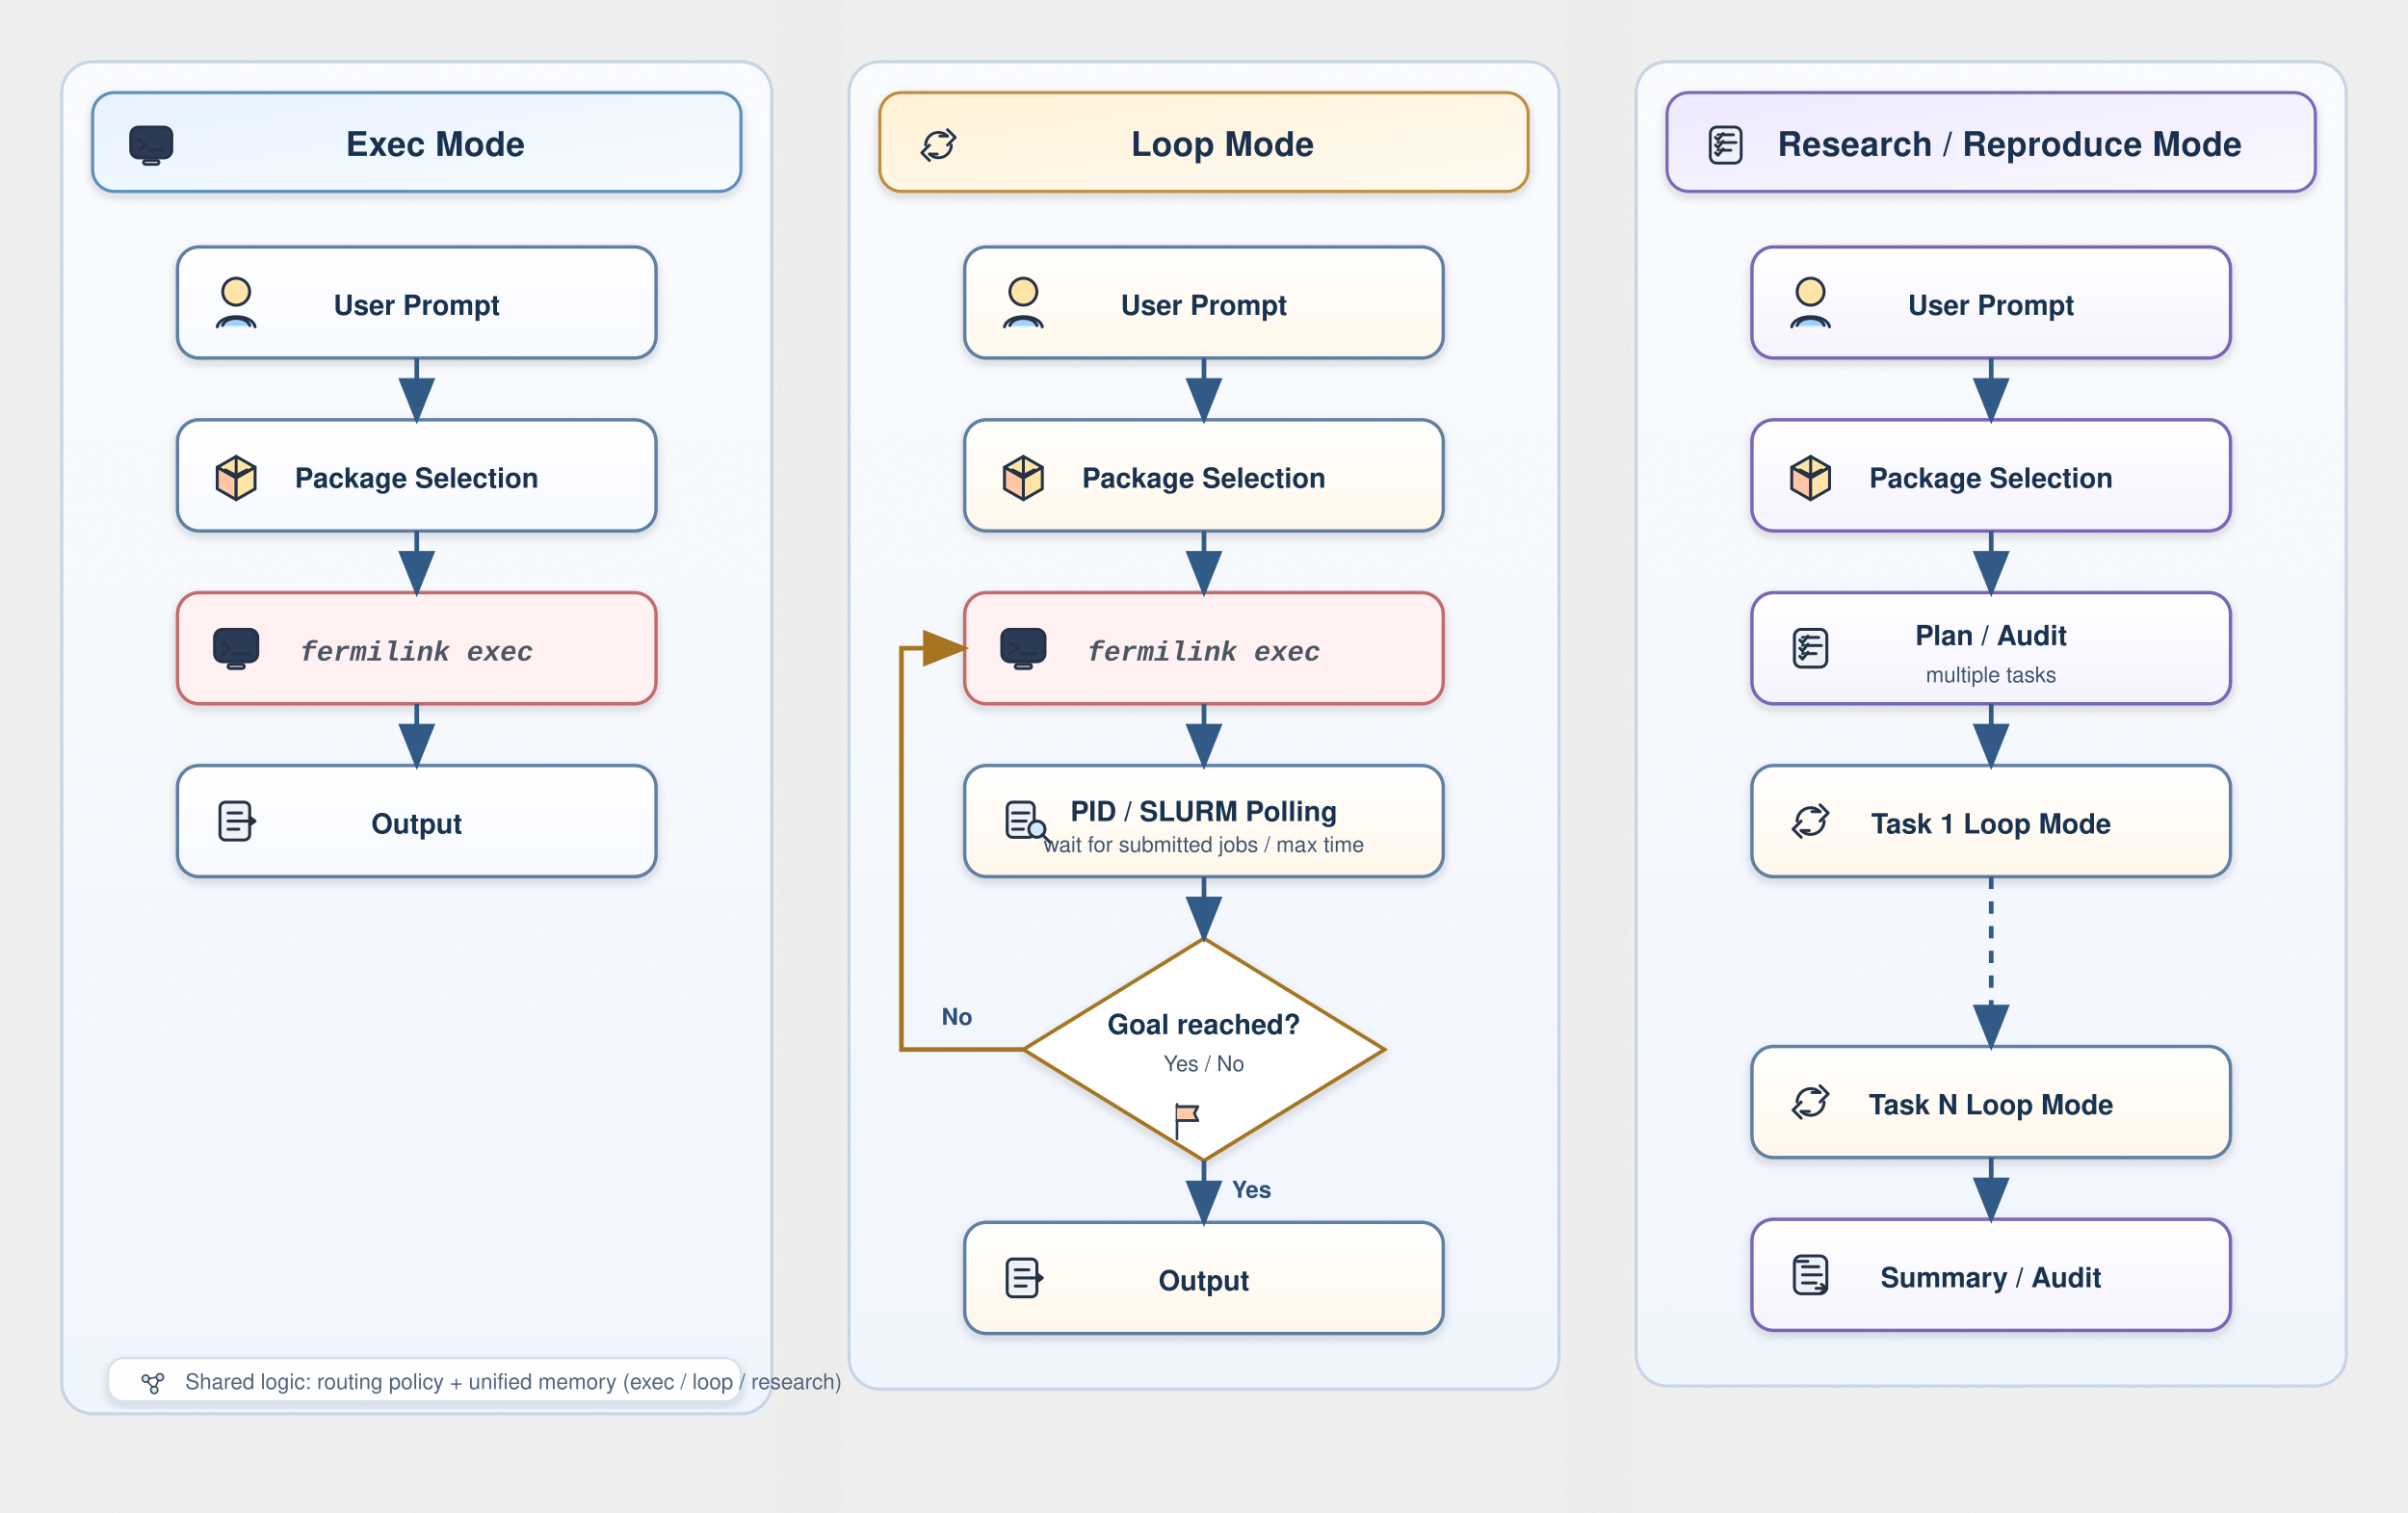
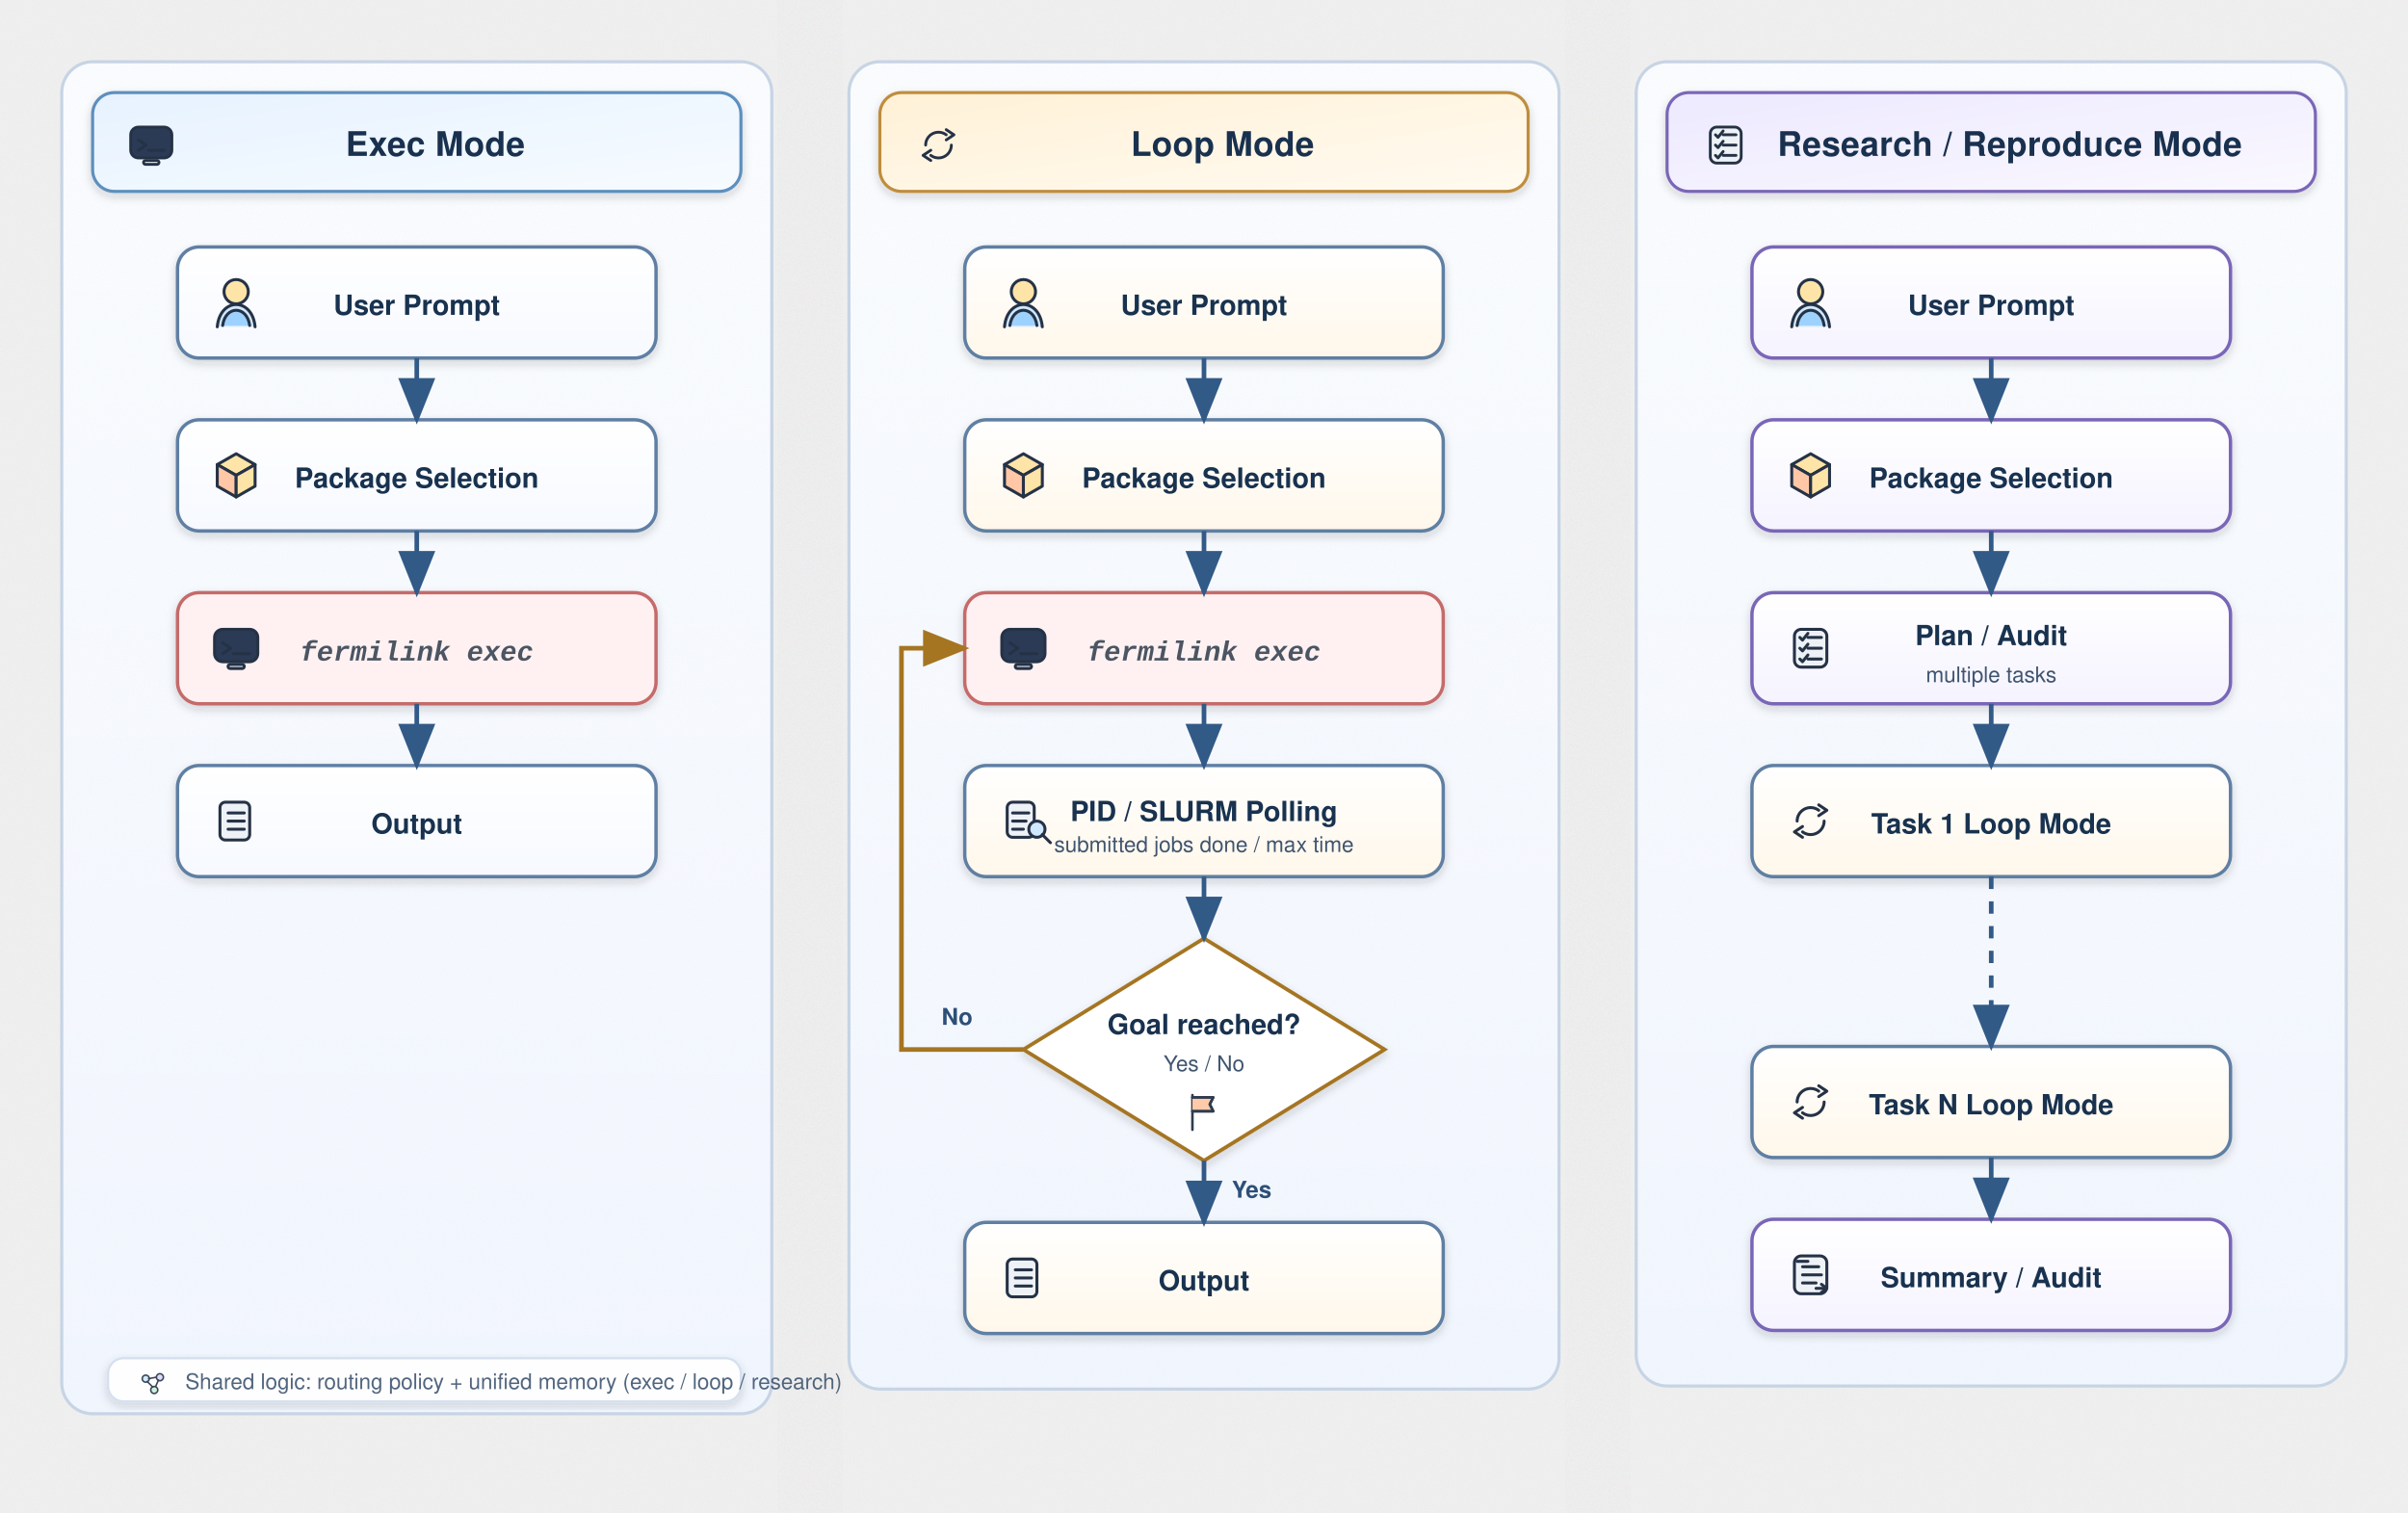
<svg xmlns="http://www.w3.org/2000/svg" width="1560" height="980" viewBox="0 0 1560 980" role="img" aria-labelledby="title desc">
  <defs>
    <linearGradient id="gradCol" x1="0" x2="0" y1="0" y2="1">
      <stop offset="0%" stop-color="#fbfdff" />
      <stop offset="100%" stop-color="#f2f7ff" />
    </linearGradient>
    <linearGradient id="gradExec" x1="0" x2="1" y1="0" y2="1">
      <stop offset="0%" stop-color="#e7f2ff" />
      <stop offset="100%" stop-color="#f6fbff" />
    </linearGradient>
    <linearGradient id="gradLoop" x1="0" x2="1" y1="0" y2="1">
      <stop offset="0%" stop-color="#fff1d7" />
      <stop offset="100%" stop-color="#fffaf0" />
    </linearGradient>
    <linearGradient id="gradRR" x1="0" x2="1" y1="0" y2="1">
      <stop offset="0%" stop-color="#ede9ff" />
      <stop offset="100%" stop-color="#faf8ff" />
    </linearGradient>
    <linearGradient id="gradNode" x1="0" x2="0" y1="0" y2="1">
      <stop offset="0%" stop-color="#ffffff" />
      <stop offset="100%" stop-color="#f6f9ff" />
    </linearGradient>
    <linearGradient id="gradNodeWarm" x1="0" x2="0" y1="0" y2="1">
      <stop offset="0%" stop-color="#ffffff" />
      <stop offset="100%" stop-color="#fff7ea" />
    </linearGradient>
    <linearGradient id="gradNodePurple" x1="0" x2="0" y1="0" y2="1">
      <stop offset="0%" stop-color="#ffffff" />
      <stop offset="100%" stop-color="#f5f3ff" />
    </linearGradient>
    <filter id="paper" x="-10%" y="-10%" width="120%" height="120%">
      <feTurbulence type="fractalNoise" baseFrequency="0.9" numOctaves="2" seed="4" result="noise" />
      <feColorMatrix in="noise" type="matrix" values="         1 0 0 0 0         0 1 0 0 0         0 0 1 0 0         0 0 0 0.06 0" result="noiseAlpha" />
      <feBlend in="SourceGraphic" in2="noiseAlpha" mode="multiply" />
    </filter>
    <filter id="shadow" x="-20%" y="-20%" width="140%" height="140%">
      <feDropShadow dx="0" dy="2.5" stdDeviation="3" flood-color="#1f2a37" flood-opacity="0.18" />
    </filter>
    <marker id="arrow" markerWidth="10" markerHeight="8" refX="9" refY="4" orient="auto">
      <path d="M0,0 L10,4 L0,8 Z" fill="#325a87" />
    </marker>
    <marker id="arrowLoop" markerWidth="10" markerHeight="8" refX="9" refY="4" orient="auto">
      <path d="M0,0 L10,4 L0,8 Z" fill="#a57522" />
    </marker>
    <style>
      .col { fill: url(#gradCol); stroke: #c8d5e6; stroke-width: 2; rx: 20; filter: url(#paper); }
      .headExec { fill: url(#gradExec); stroke: #5d8fbe; stroke-width: 2; rx: 14; filter: url(#shadow); }
      .headLoop { fill: url(#gradLoop); stroke: #bf8d3e; stroke-width: 2; rx: 14; filter: url(#shadow); }
      .headRR { fill: url(#gradRR); stroke: #7a66b7; stroke-width: 2; rx: 14; filter: url(#shadow); }
      .headTxt { font: 800 22px Helvetica, Arial, sans-serif; fill: #19314f; letter-spacing: 0.2px; }
      .node { fill: url(#gradNode); stroke: #5f7fa3; stroke-width: 2.2; rx: 14; filter: url(#shadow); }
      .nodeWarm { fill: url(#gradNodeWarm); }
      .nodePurple { fill: url(#gradNodePurple); stroke: #7a66b7; }
      .nodeExec { fill: #fff1f1; stroke: #c56a6a; }
      .nodeTxt { font: 700 18px Helvetica, Arial, sans-serif; fill: #18324f; }
      .cmd { font: italic 700 18px "Courier New", Courier, monospace; fill: #4b5563; }
      .small { font: 500 14px Helvetica, Arial, sans-serif; fill: #3f556f; }
      .decision { fill: #ffffff; stroke: #a57522; stroke-width: 2.4; filter: url(#shadow); }
      .arr { stroke: #325a87; stroke-width: 3; fill: none; marker-end: url(#arrow); }
      .arrSkip { stroke: #325a87; stroke-width: 3; fill: none; marker-end: url(#arrow); stroke-dasharray: 8 8; }
      .arrLoop { stroke: #a57522; stroke-width: 3; fill: none; marker-end: url(#arrowLoop); }
      .yn { font: 700 15px Helvetica, Arial, sans-serif; fill: #2d4f78; }

      /* Icon palette */
      .iStroke { stroke: #253246; stroke-width: 2.2; stroke-linecap: round; stroke-linejoin: round; }
      .iBlue { fill: #cfe8ff; }
      .iBlue2 { fill: #9dd2ff; }
      .iGreen { fill: #c9f2d8; }
      .iYellow { fill: #ffe4a8; }
      .iOrange { fill: #ffc7a6; }
      .iPurple { fill: #dfd7ff; }
      .iGray { fill: #eef2f7; }
      .iDark { fill: #2b3a55; }
      .iWhite { fill: #ffffff; }
    </style>
    <symbol id="icon-user" viewBox="0 0 48 48">
-       <circle cx="24" cy="16" r="10" class="iYellow iStroke" />
-       <path d="M10 42c2-10 26-10 28 0" class="iBlue iStroke" />
-       <path d="M14 41c2-7 18-7 20 0" class="iBlue2 iStroke" />
+       <circle cx="24" cy="16" r="9" class="iYellow iStroke" />
+       <path d="M10 42c2-22 26-22 28 0" class="iBlue iStroke" />
+       <path d="M14 41c2-15 18-15 20 0" class="iBlue2 iStroke" />
    </symbol>
    <symbol id="icon-package" viewBox="0 0 48 48">
-       <path d="M10 18 L24 10 L38 18 L24 26 Z" class="iYellow iStroke" />
-       <path d="M10 18 L10 34 L24 42 L24 26 Z" class="iOrange iStroke" />
-       <path d="M38 18 L38 34 L24 42 L24 26 Z" class="iYellow iStroke" />
-       <path d="M24 10 L24 26" class="iStroke" fill="none" />
-       <path d="M16 20 L24 24 L32 20" class="iStroke" fill="none" />
+       <path d="M24 8 L38 16 L24 24 L10 16 Z" class="iYellow iStroke" />
+       <path d="M10 16 L10 32 L24 40 L24 24 Z" class="iOrange iStroke" />
+       <path d="M38 16 L38 32 L24 40 L24 24 Z" class="iYellow iStroke" />
    </symbol>
    <symbol id="icon-terminal" viewBox="0 0 48 48">
      <rect x="8" y="10" width="32" height="24" rx="6" class="iDark iStroke" />
      <path d="M14 20 L20 24 L14 28" class="iStroke" fill="none" stroke="#ffffff" />
      <path d="M22 28 H34" class="iStroke" fill="none" stroke="#ffffff" />
      <rect x="18" y="36" width="12" height="3" rx="1.5" class="iGray iStroke" />
    </symbol>
    <symbol id="icon-routing" viewBox="0 0 48 48">
      <circle cx="14" cy="18" r="5" class="iBlue iStroke" />
      <circle cx="34" cy="16" r="5" class="iPurple iStroke" />
      <circle cx="26" cy="34" r="5" class="iGreen iStroke" />
      <path d="M18 18 L29 16" class="iStroke" fill="none" />
      <path d="M16 22 L24 30" class="iStroke" fill="none" />
      <path d="M32 20 L28 29" class="iStroke" fill="none" />
    </symbol>
    <symbol id="icon-memory" viewBox="0 0 48 48">
      <path d="M15 16c0-6 18-6 18 0v16c0 6-18 6-18 0z" class="iBlue iStroke" />
      <path d="M15 22h18" class="iStroke" fill="none" />
      <path d="M15 28h18" class="iStroke" fill="none" />
      <path d="M22 10c2-3 8-3 10 0" class="iPurple iStroke" />
    </symbol>
    <symbol id="icon-output" viewBox="0 0 48 48">
      <rect x="12" y="10" width="22" height="28" rx="4" class="iGray iStroke" />
-       <path d="M18 18h10M18 24h12M18 30h8" class="iStroke" fill="none" />
-       <path d="M30 24l6 0" class="iStroke" fill="none" />
-       <path d="M34 21l4 3-4 3" class="iStroke" fill="none" />
+       <path d="M18 18h12M18 24h12M18 30h12" class="iStroke" fill="none" />
    </symbol>
    <symbol id="icon-poll" viewBox="0 0 48 48">
      <rect x="12" y="10" width="20" height="26" rx="4" class="iGray iStroke" />
      <path d="M16 18h12M16 24h10M16 30h8" class="iStroke" fill="none" />
      <circle cx="34" cy="30" r="6" class="iBlue iStroke" />
      <path d="M38 34l6 6" class="iStroke" fill="none" />
    </symbol>
    <symbol id="icon-plan" viewBox="0 0 48 48">
      <rect x="12" y="10" width="24" height="28" rx="5" class="iGray iStroke" />
-       <path d="M18 16h12M18 22h14M18 28h10" class="iStroke" fill="none" />
-       <path d="M16 18l2 2 4-5" class="iGreen iStroke" />
+       <path d="M22 16h10M22 24h10M22 32h10" class="iStroke" fill="none" />
+       <path d="M16 16l2 2 4-5" class="iGreen iStroke" />
      <path d="M16 24l2 2 4-5" class="iGreen iStroke" />
-       <path d="M16 30l2 2 4-5" class="iGreen iStroke" />
+       <path d="M16 32l2 2 4-5" class="iGreen iStroke" />
    </symbol>
    <symbol id="icon-loop" viewBox="0 0 48 48">
-       <path d="M14 24a10 10 0 0 1 17-7" class="iStroke" fill="none" />
-       <path d="M31 17h-6" class="iStroke" fill="none" />
-       <path d="M34 24a10 10 0 0 1-17 7" class="iStroke" fill="none" />
-       <path d="M17 31h6" class="iStroke" fill="none" />
-       <path d="M31 12l6 6-6 6" class="iStroke" fill="none" />
-       <path d="M17 36l-6-6 6-6" class="iStroke" fill="none" />
+       <path d="M14 24 A10 10 0 0 1 30 16" class="iStroke" fill="none" />
+       <path d="M30 12 L36 16 L30 20" class="iStroke" fill="none" />
+       <path d="M34 24 A10 10 0 0 1 18 32" class="iStroke" fill="none" />
+       <path d="M18 28 L12 32 L18 36" class="iStroke" fill="none" />
    </symbol>
    <symbol id="icon-summary" viewBox="0 0 48 48">
      <rect x="12" y="10" width="24" height="28" rx="5" class="iGray iStroke" />
      <path d="M18 18h12M18 24h14M18 30h10" class="iStroke" fill="none" />
      <path d="M28 34l6 0" class="iStroke" fill="none" />
      <path d="M32 31l4 3-4 3" class="iStroke" fill="none" />
      <path d="M14 14h8" class="iPurple iStroke" />
    </symbol>
    <symbol id="icon-flag" viewBox="0 0 48 48">
      <path d="M14 40V10" class="iStroke" fill="none" />
      <path d="M14 12h18l-3 6 3 6H14" class="iOrange iStroke" />
      <path d="M14 12h18l-3 6 3 6H14" class="iStroke" fill="none" />
    </symbol>
  </defs>
  <rect x="40" y="40" width="460" height="876" class="col" />
  <rect x="550" y="40" width="460" height="860" class="col" />
  <rect x="1060" y="40" width="460" height="858" class="col" />
  <rect x="60" y="60" width="420" height="64" class="headExec" />
  <use href="#icon-terminal" x="78" y="74" width="40" height="40" />
  <text x="282" y="101" text-anchor="middle" class="headTxt">Exec Mode</text>
  <rect x="570" y="60" width="420" height="64" class="headLoop" />
  <use href="#icon-loop" x="588" y="74" width="40" height="40" />
  <text x="792" y="101" text-anchor="middle" class="headTxt">Loop Mode</text>
  <rect x="1080" y="60" width="420" height="64" class="headRR" />
  <use href="#icon-plan" x="1098" y="74" width="40" height="40" />
  <text x="1302" y="101" text-anchor="middle" class="headTxt">Research / Reproduce Mode</text>
  <rect x="115" y="160" width="310" height="72" class="node" />
  <use href="#icon-user" x="132" y="175" width="42" height="42" />
  <text x="270" y="204" text-anchor="middle" class="nodeTxt">User Prompt</text>
  <rect x="115" y="272" width="310" height="72" class="node" />
  <use href="#icon-package" x="132" y="287" width="42" height="42" />
  <text x="270" y="316" text-anchor="middle" class="nodeTxt">Package Selection</text>
  <rect x="115" y="384" width="310" height="72" class="node nodeExec" />
  <use href="#icon-terminal" x="132" y="399" width="42" height="42" />
  <text x="270" y="428" text-anchor="middle" class="cmd">fermilink exec</text>
  <rect x="115" y="496" width="310" height="72" class="node" />
  <use href="#icon-output" x="132" y="511" width="42" height="42" />
  <text x="270" y="540" text-anchor="middle" class="nodeTxt">Output</text>
  <path d="M270 232 L270 272" class="arr" />
  <path d="M270 344 L270 384" class="arr" />
  <path d="M270 456 L270 496" class="arr" />
  <rect x="625" y="160" width="310" height="72" class="node nodeWarm" />
  <use href="#icon-user" x="642" y="175" width="42" height="42" />
  <text x="780" y="204" text-anchor="middle" class="nodeTxt">User Prompt</text>
  <rect x="625" y="272" width="310" height="72" class="node nodeWarm" />
  <use href="#icon-package" x="642" y="287" width="42" height="42" />
  <text x="780" y="316" text-anchor="middle" class="nodeTxt">Package Selection</text>
  <rect x="625" y="384" width="310" height="72" class="node nodeExec" />
  <use href="#icon-terminal" x="642" y="399" width="42" height="42" />
  <text x="780" y="428" text-anchor="middle" class="cmd">fermilink exec</text>
  <rect x="625" y="496" width="310" height="72" class="node nodeWarm" />
  <use href="#icon-poll" x="642" y="511" width="42" height="42" />
  <text x="780" y="532" text-anchor="middle" class="nodeTxt">PID / SLURM Polling</text>
-   <text x="780" y="552" text-anchor="middle" class="small">wait for submitted jobs / max time</text>
+   <text x="780" y="552" text-anchor="middle" class="small">submitted jobs done / max time</text>
  <polygon points="780,608 897,680 780,752 663,680" class="decision" />
  <text x="780" y="670" text-anchor="middle" class="nodeTxt">Goal reached?</text>
  <text x="780" y="694" text-anchor="middle" class="small">Yes / No</text>
-   <use href="#icon-flag" x="752" y="708" width="36" height="36" opacity="0.95" />
+   <use href="#icon-flag" x="762" y="702" width="36" height="36" opacity="0.95" />
  <rect x="625" y="792" width="310" height="72" class="node nodeWarm" />
  <use href="#icon-output" x="642" y="807" width="42" height="42" />
  <text x="780" y="836" text-anchor="middle" class="nodeTxt">Output</text>
  <path d="M780 232 L780 272" class="arr" />
  <path d="M780 344 L780 384" class="arr" />
  <path d="M780 456 L780 496" class="arr" />
  <path d="M780 568 L780 608" class="arr" />
  <path d="M780 752 L780 792" class="arr" />
  <text x="798" y="776" class="yn">Yes</text>
  <path d="M663 680 L584 680 L584 420 L625 420" class="arrLoop" />
  <text x="610" y="664" class="yn">No</text>
  <rect x="1135" y="160" width="310" height="72" class="node nodePurple" />
  <use href="#icon-user" x="1152" y="175" width="42" height="42" />
  <text x="1290" y="204" text-anchor="middle" class="nodeTxt">User Prompt</text>
  <rect x="1135" y="272" width="310" height="72" class="node nodePurple" />
  <use href="#icon-package" x="1152" y="287" width="42" height="42" />
  <text x="1290" y="316" text-anchor="middle" class="nodeTxt">Package Selection</text>
  <rect x="1135" y="384" width="310" height="72" class="node nodePurple" />
  <use href="#icon-plan" x="1152" y="399" width="42" height="42" />
  <text x="1290" y="418" text-anchor="middle" class="nodeTxt">Plan / Audit</text>
  <text x="1290" y="442" text-anchor="middle" class="small">multiple tasks</text>
  <rect x="1135" y="496" width="310" height="72" class="node nodeWarm" />
  <use href="#icon-loop" x="1152" y="511" width="42" height="42" />
  <text x="1290" y="540" text-anchor="middle" class="nodeTxt">Task 1 Loop Mode</text>
  <rect x="1135" y="678" width="310" height="72" class="node nodeWarm" />
  <use href="#icon-loop" x="1152" y="693" width="42" height="42" />
  <text x="1290" y="722" text-anchor="middle" class="nodeTxt">Task N Loop Mode</text>
  <rect x="1135" y="790" width="310" height="72" class="node nodePurple" />
  <use href="#icon-summary" x="1152" y="805" width="42" height="42" />
  <text x="1290" y="834" text-anchor="middle" class="nodeTxt">Summary / Audit</text>
  <path d="M1290 232 L1290 272" class="arr" />
  <path d="M1290 344 L1290 384" class="arr" />
  <path d="M1290 456 L1290 496" class="arr" />
  <path d="M1290 568 L1290 678" class="arrSkip" />
  <path d="M1290 750 L1290 790" class="arr" />
  <g opacity="0.9">
    <rect x="70" y="880" width="410" height="28" rx="10" fill="#ffffff" stroke="#d2deee" stroke-width="1.5" filter="url(#shadow)" />
    <use href="#icon-routing" x="88" y="885" width="22" height="22" />
    <text x="120" y="900" class="small">Shared logic: routing policy + unified memory (exec / loop / research)</text>
  </g>
</svg>
